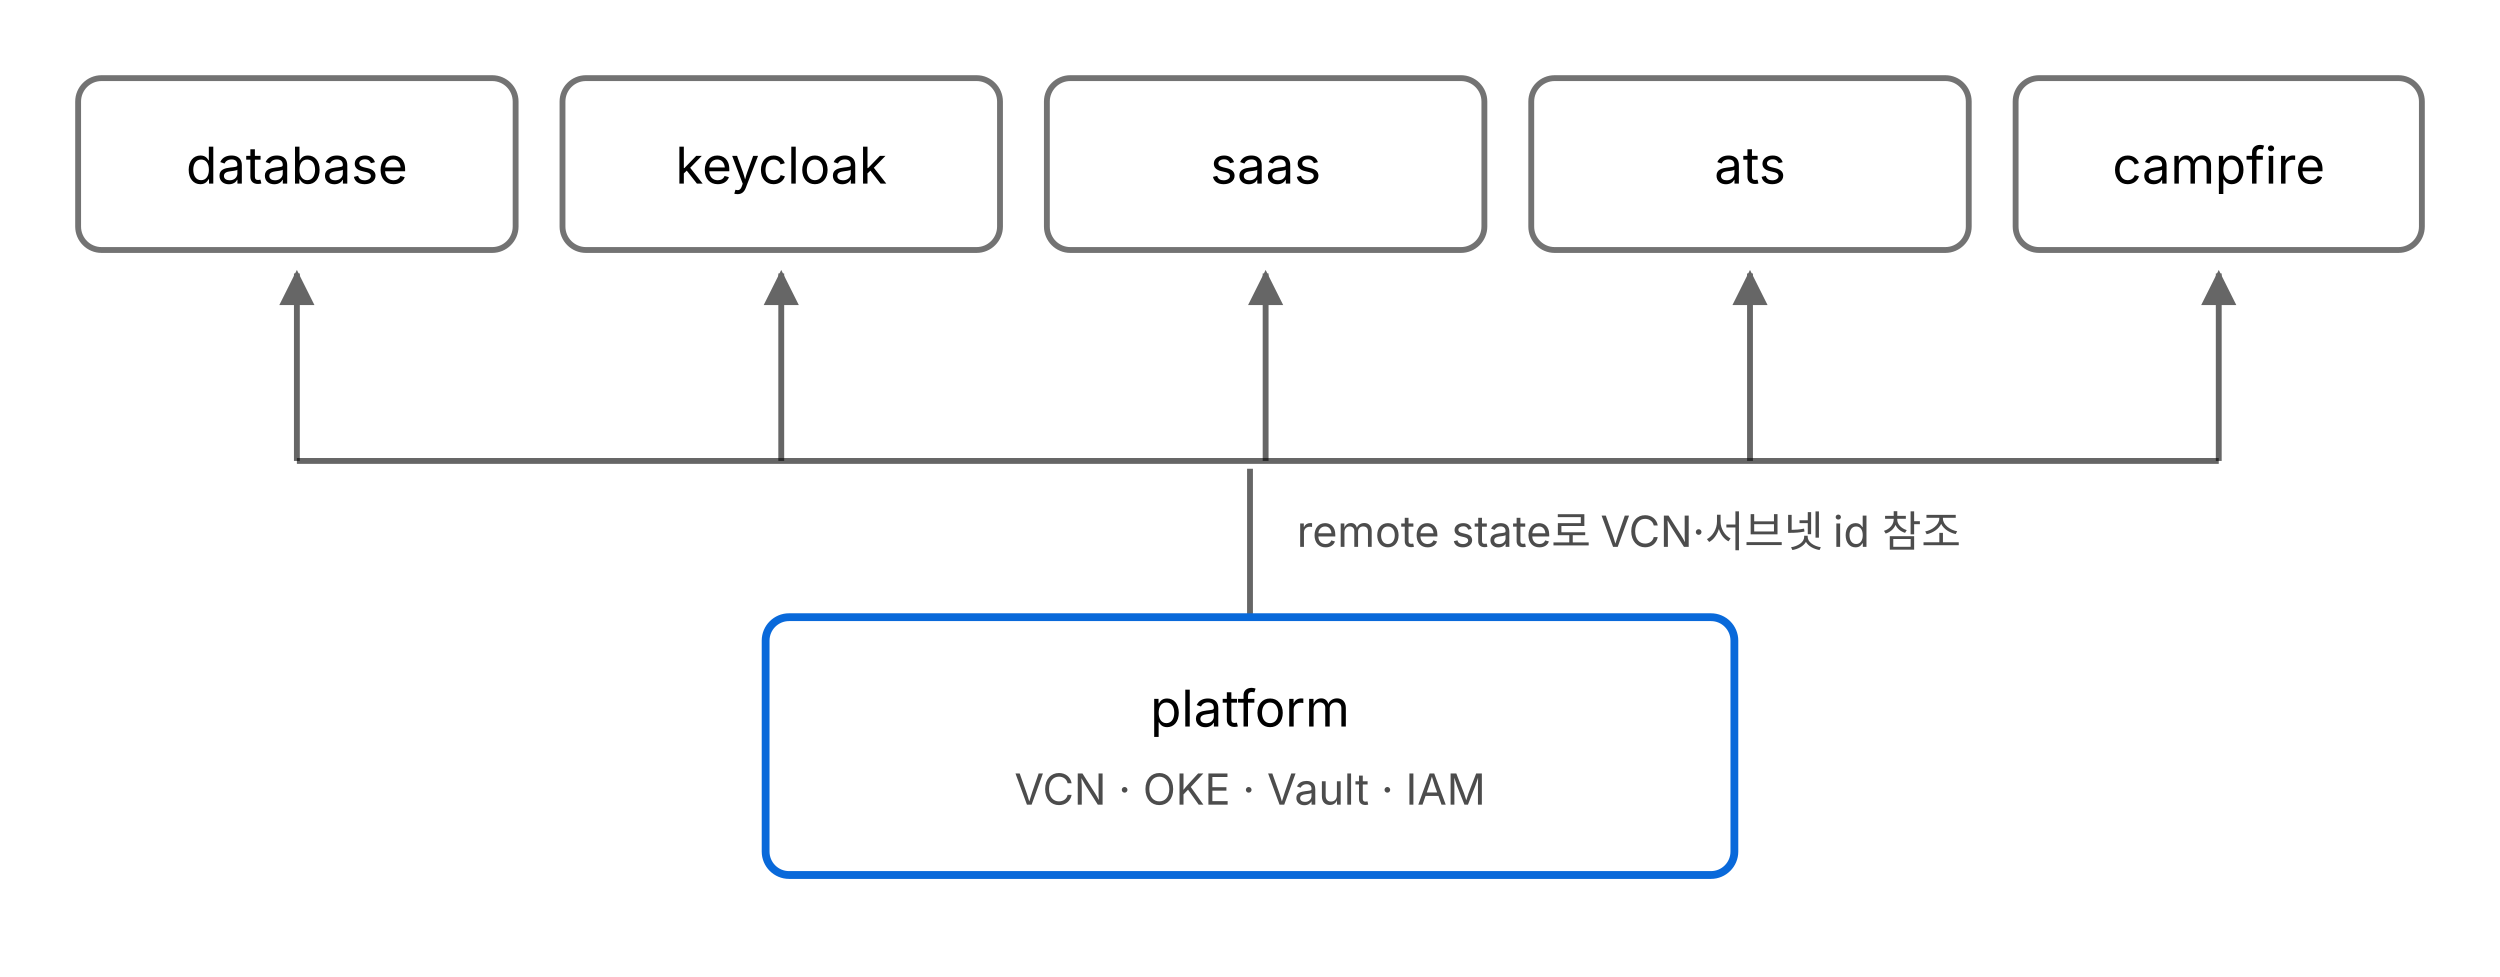
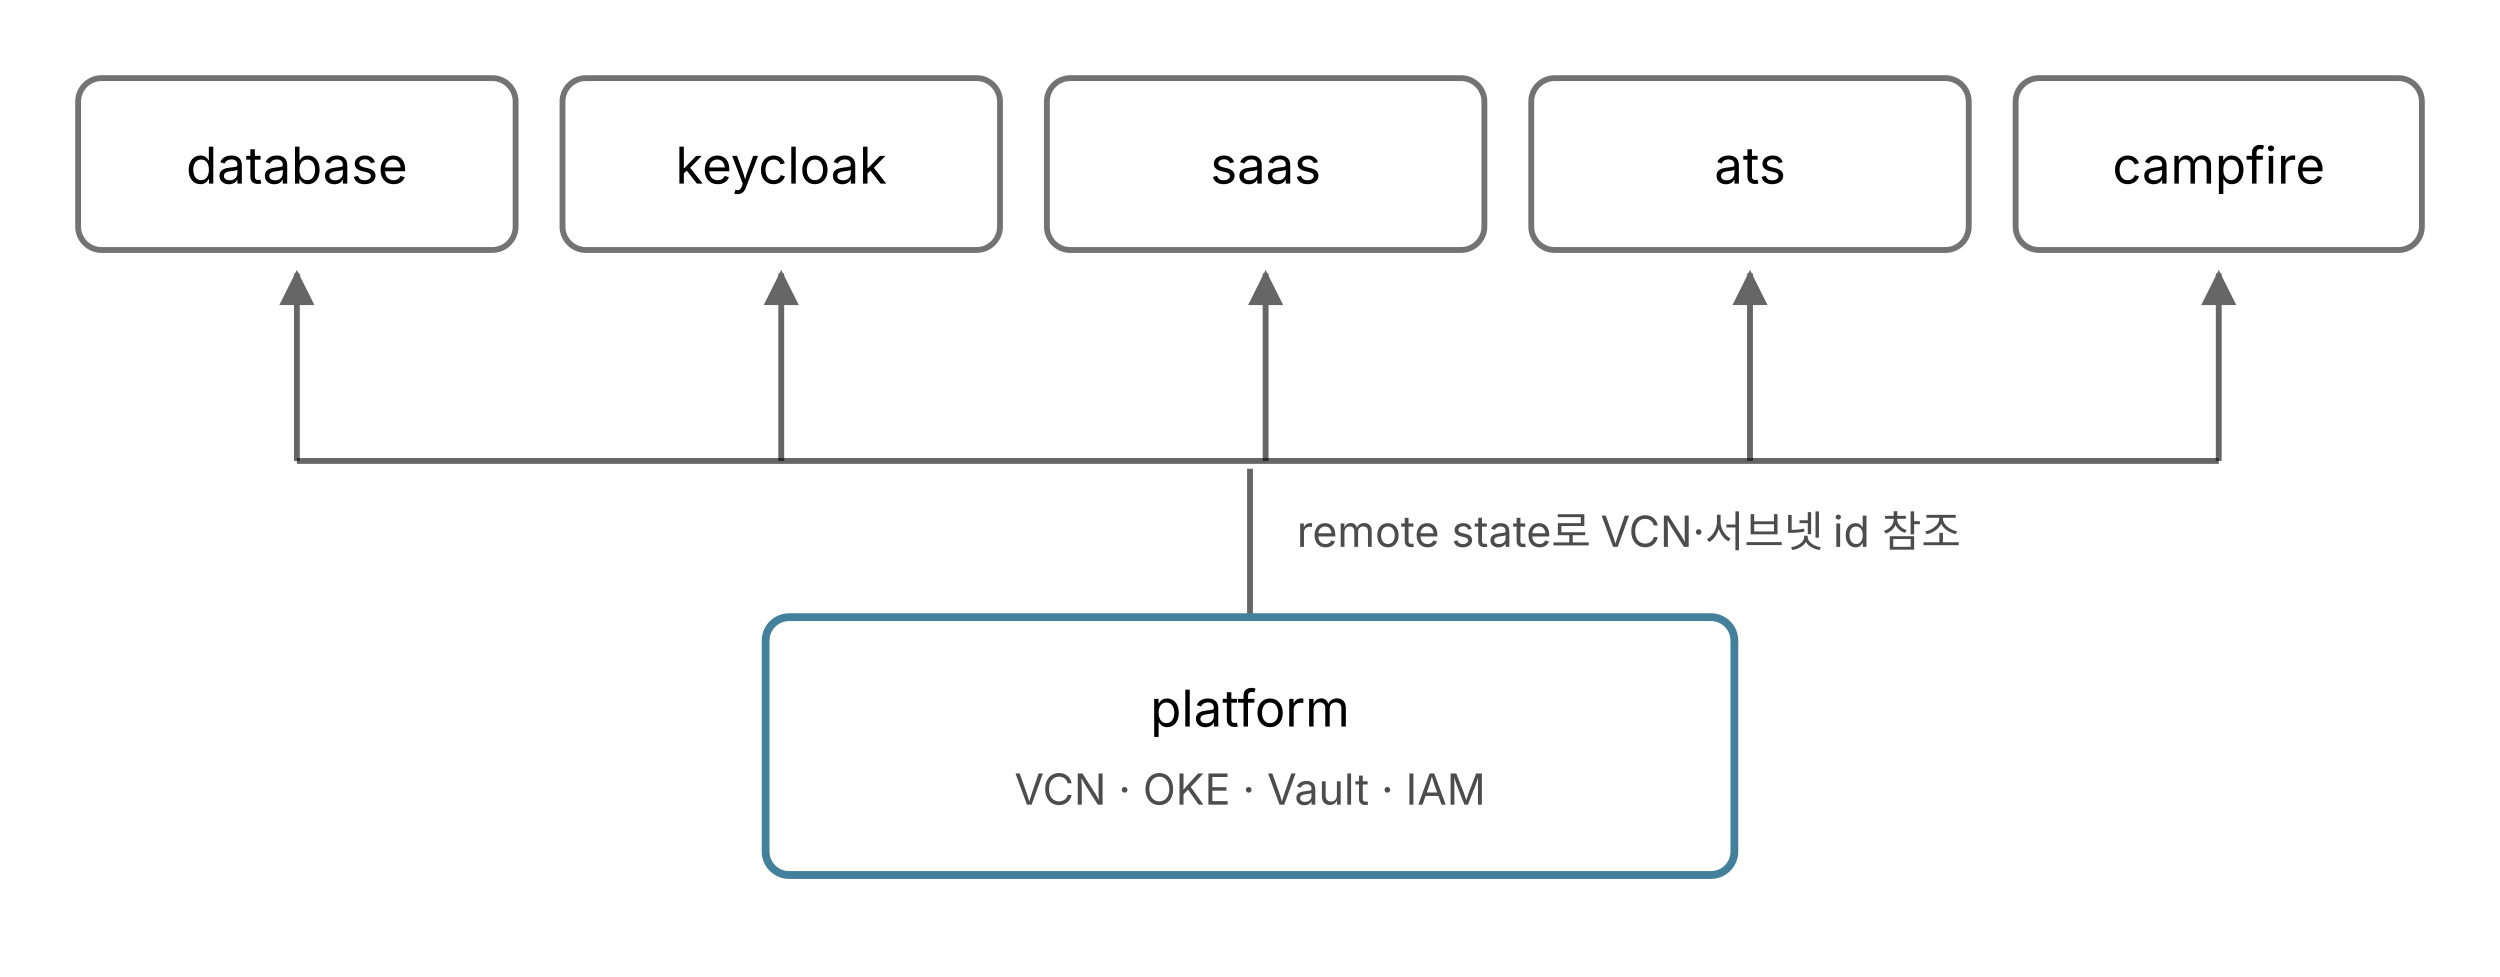
<svg xmlns="http://www.w3.org/2000/svg" viewBox="0 0 640 250" role="img" aria-label="Terraform 스택 구조: platform 스택이 VCN·OKE·Vault·IAM을 만들고 database, keycloak, saas, ats, campfire 다섯 스택이 그 위에 나란히 얹힌다">
  <style>
    text { font-family: system-ui, -apple-system, sans-serif; fill: currentColor; }
    .name { font-size: 13px; }
    .sub { font-size: 11px; opacity: .7; }
    .edge-lbl { font-size: 11px; opacity: .7; }
    .box { fill: none; stroke: currentColor; stroke-width: 1.5; rx: 6; opacity: .55; }
-     .box-base { fill: none; stroke: #0969da; stroke-width: 2; rx: 6; }
+     .box-base { fill: none; stroke: #43809c; stroke-width: 2; rx: 6; }
    .flow { stroke: currentColor; stroke-width: 1.5; fill: none; opacity: .6; }
  </style>
  <defs>
    <marker id="s-ah" viewBox="0 0 10 10" refX="9" refY="5" markerWidth="6" markerHeight="6" orient="auto">
      <path d="M0,0 L10,5 L0,10 z" fill="currentColor" />
    </marker>
  </defs>
  <rect x="20" y="20" width="112" height="44" class="box" />
  <text x="76" y="47" text-anchor="middle" class="name">database</text>
  <rect x="144" y="20" width="112" height="44" class="box" />
  <text x="200" y="47" text-anchor="middle" class="name">keycloak</text>
  <rect x="268" y="20" width="112" height="44" class="box" />
  <text x="324" y="47" text-anchor="middle" class="name">saas</text>
  <rect x="392" y="20" width="112" height="44" class="box" />
  <text x="448" y="47" text-anchor="middle" class="name">ats</text>
  <rect x="516" y="20" width="104" height="44" class="box" />
  <text x="568" y="47" text-anchor="middle" class="name">campfire</text>
  <path d="M76,118 L76,70" class="flow" marker-end="url(#s-ah)" />
  <path d="M200,118 L200,70" class="flow" marker-end="url(#s-ah)" />
  <path d="M324,118 L324,70" class="flow" marker-end="url(#s-ah)" />
  <path d="M448,118 L448,70" class="flow" marker-end="url(#s-ah)" />
  <path d="M568,118 L568,70" class="flow" marker-end="url(#s-ah)" />
  <path d="M76,118 L568,118" class="flow" />
  <path d="M320,158 L320,120" class="flow" />
  <text x="332" y="140" class="edge-lbl">remote state로 VCN·서브넷 id 참조</text>
  <rect x="196" y="158" width="248" height="66" class="box-base" />
  <text x="320" y="186" text-anchor="middle" class="name">platform</text>
  <text x="320" y="206" text-anchor="middle" class="sub">VCN · OKE · Vault · IAM</text>
</svg>
